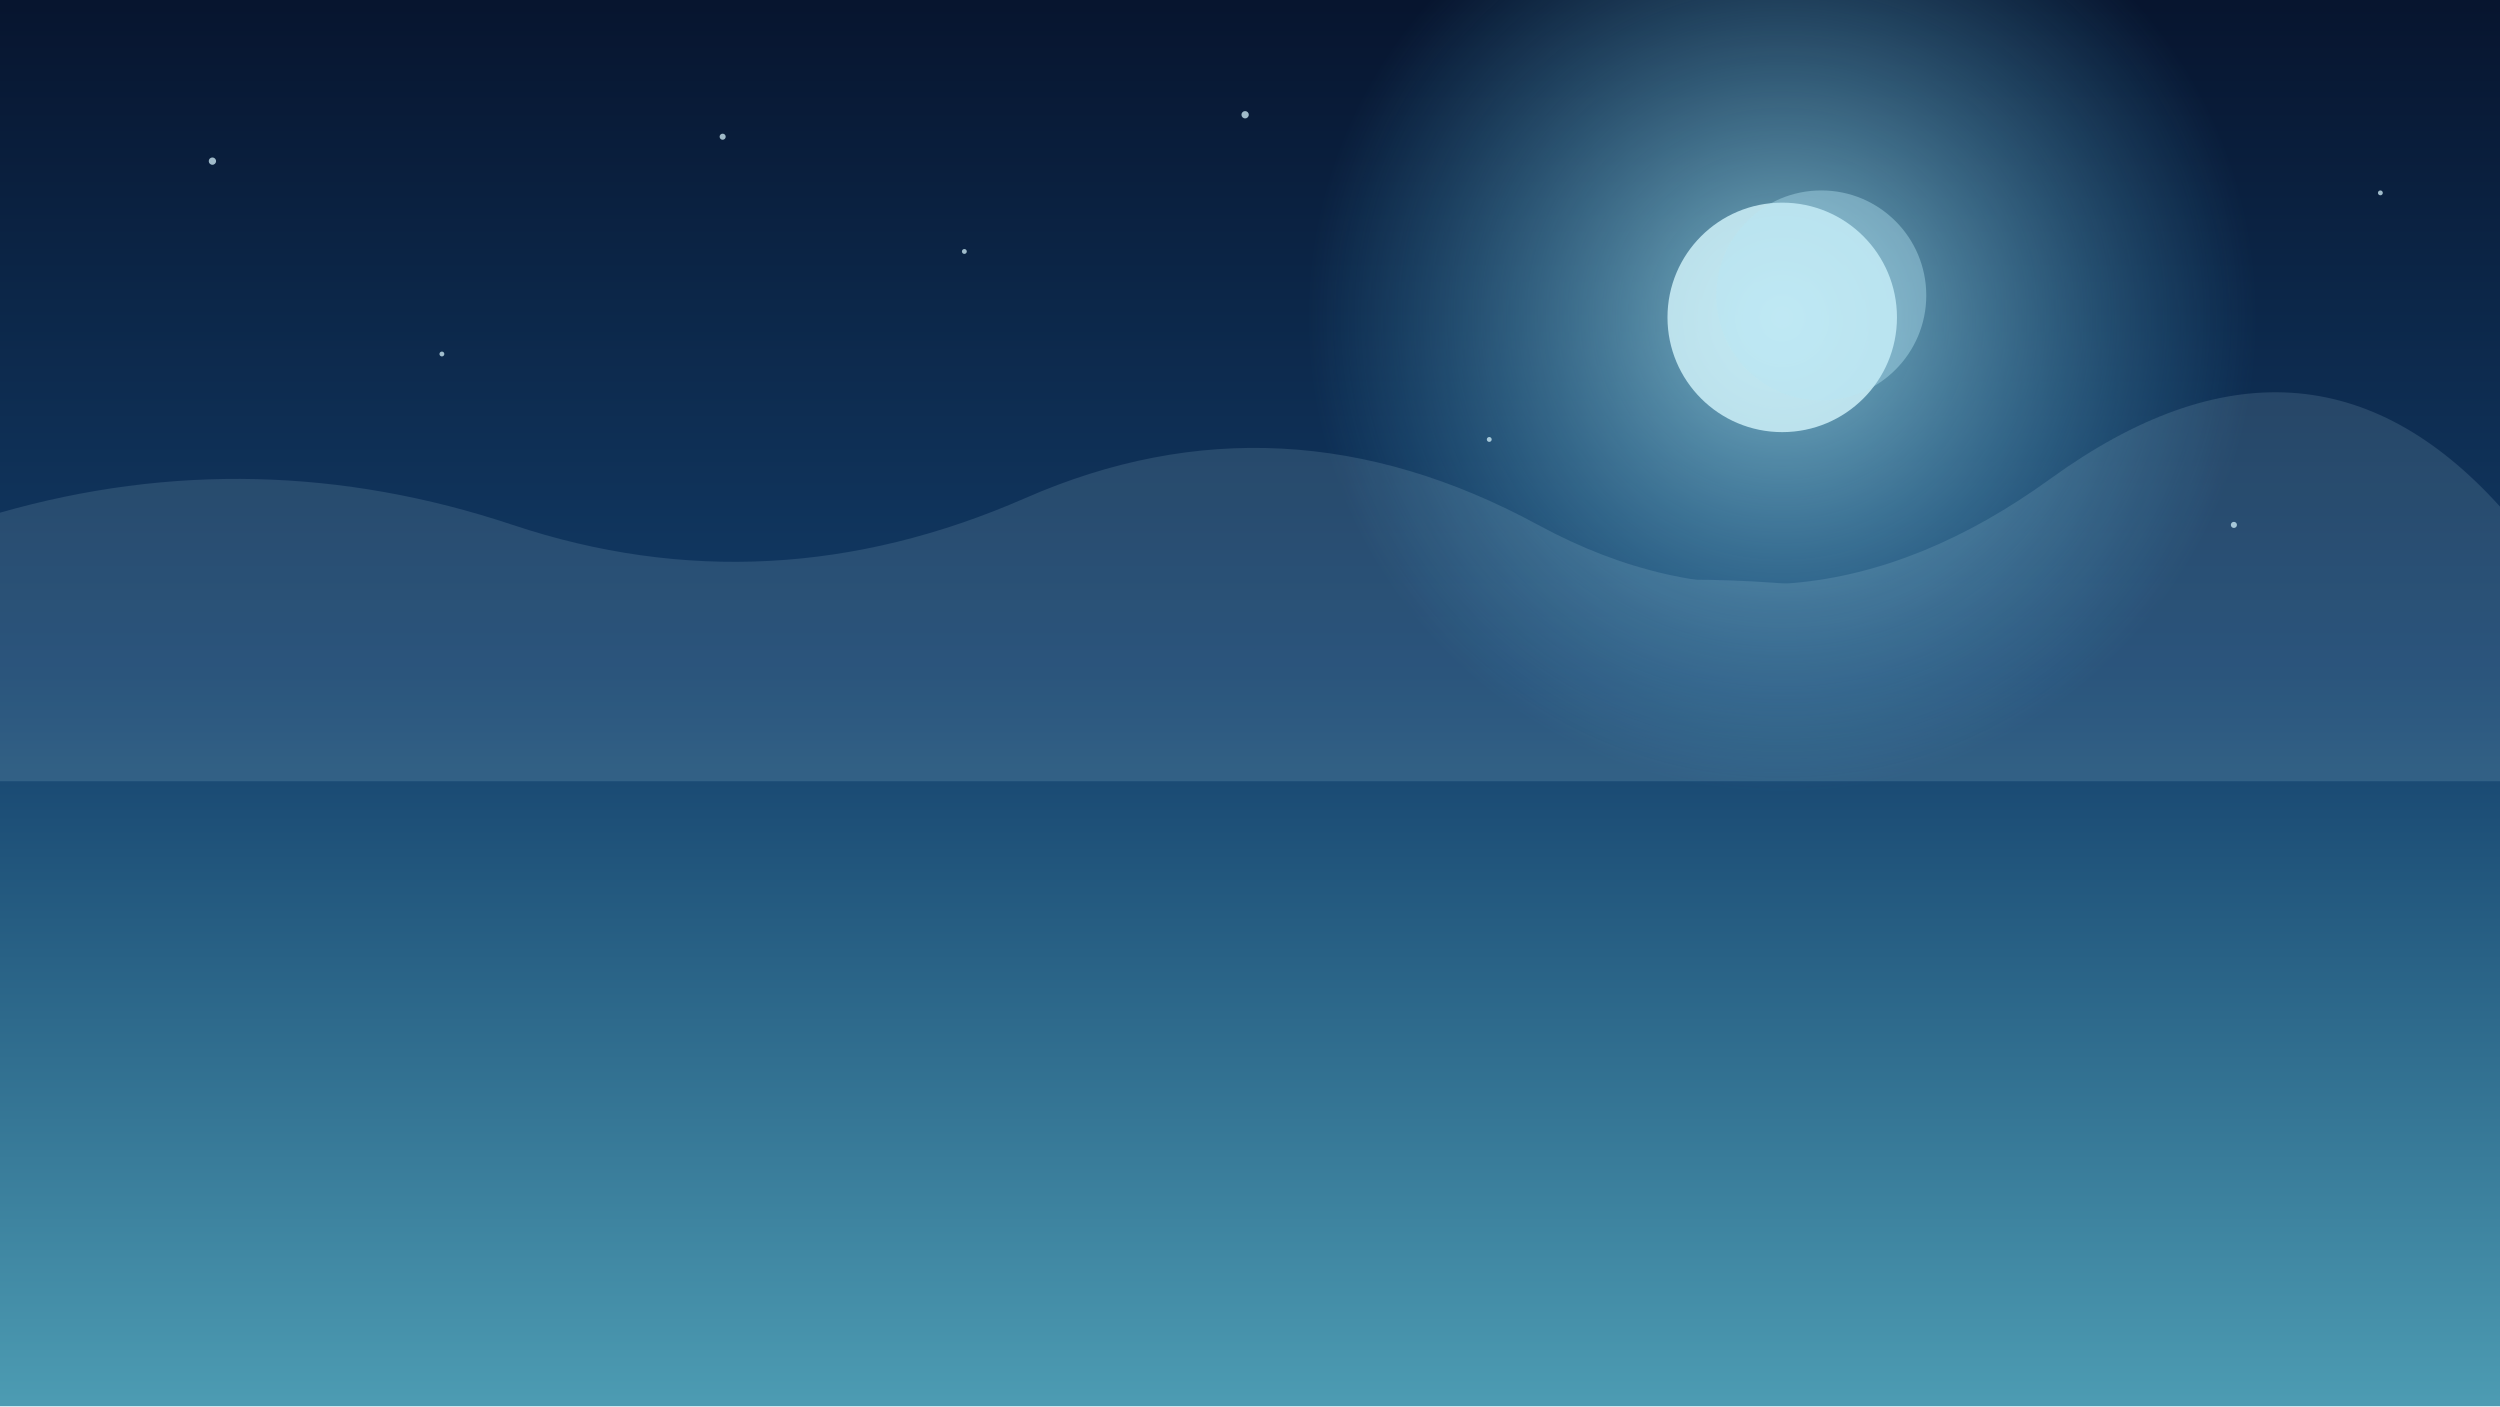
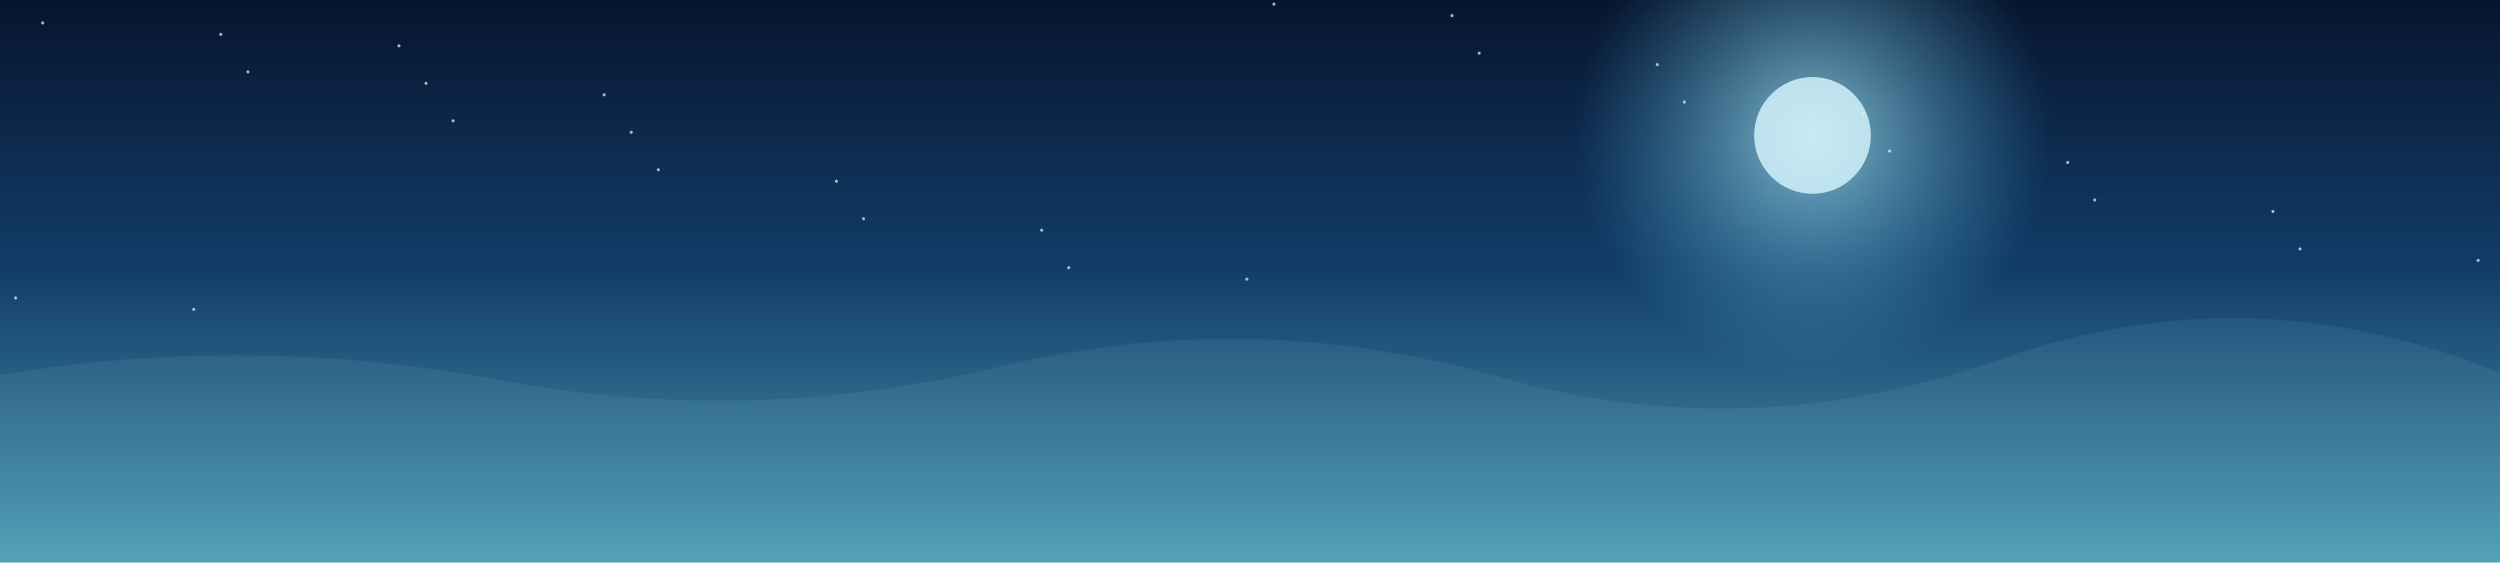
- <svg xmlns="http://www.w3.org/2000/svg" width="2048" height="1152" viewBox="0 0 2048 1152">
+ <svg xmlns="http://www.w3.org/2000/svg" width="2400" height="540" viewBox="0 0 2400 540">
  <defs>
    <linearGradient id="sky" x2="0" y2="1">
      <stop stop-color="#07152f" />
      <stop offset=".48" stop-color="#123d69" />
      <stop offset="1" stop-color="#4c9bb2" />
    </linearGradient>
    <radialGradient id="glow">
      <stop stop-color="#b4f6ff" stop-opacity=".7" />
      <stop offset="1" stop-color="#54bce8" stop-opacity="0" />
    </radialGradient>
  </defs>
-   <rect width="2048" height="1152" fill="url(#sky)" />
-   <circle cx="1460" cy="260" r="390" fill="url(#glow)" />
-   <circle cx="1460" cy="260" r="94" fill="#d7f8ff" opacity=".78" />
-   <circle cx="1492" cy="242" r="86" fill="#b6e7f4" opacity=".4" />
+   <rect width="2400" height="540" fill="url(#sky)" />
+   <circle cx="1740" cy="130" r="230" fill="url(#glow)" />
+   <circle cx="1740" cy="130" r="56" fill="#d7f8ff" opacity=".8" />
  <g fill="#d9f7ff" opacity=".72">
-     <circle cx="174" cy="132" r="3" />
-     <circle cx="362" cy="290" r="2" />
-     <circle cx="592" cy="112" r="2.5" />
-     <circle cx="790" cy="206" r="2" />
-     <circle cx="1020" cy="94" r="3" />
-     <circle cx="1220" cy="360" r="2" />
-     <circle cx="1830" cy="430" r="2.5" />
-     <circle cx="1950" cy="158" r="2" />
+     <circle cx="41" cy="22" r="1.5" />
+     <circle cx="238" cy="69" r="1.5" />
+     <circle cx="435" cy="116" r="1.5" />
+     <circle cx="632" cy="163" r="1.5" />
+     <circle cx="829" cy="210" r="1.5" />
+     <circle cx="1026" cy="257" r="1.5" />
+     <circle cx="1223" cy="4" r="1.5" />
+     <circle cx="1420" cy="51" r="1.5" />
+     <circle cx="1617" cy="98" r="1.5" />
+     <circle cx="1814" cy="145" r="1.5" />
+     <circle cx="2011" cy="192" r="1.5" />
+     <circle cx="2208" cy="239" r="1.5" />
+     <circle cx="15" cy="286" r="1.5" />
+     <circle cx="212" cy="33" r="1.5" />
+     <circle cx="409" cy="80" r="1.5" />
+     <circle cx="606" cy="127" r="1.5" />
+     <circle cx="803" cy="174" r="1.5" />
+     <circle cx="1000" cy="221" r="1.5" />
+     <circle cx="1197" cy="268" r="1.5" />
+     <circle cx="1394" cy="15" r="1.5" />
+     <circle cx="1591" cy="62" r="1.5" />
+     <circle cx="1788" cy="109" r="1.5" />
+     <circle cx="1985" cy="156" r="1.5" />
+     <circle cx="2182" cy="203" r="1.5" />
+     <circle cx="2379" cy="250" r="1.5" />
+     <circle cx="186" cy="297" r="1.5" />
+     <circle cx="383" cy="44" r="1.5" />
+     <circle cx="580" cy="91" r="1.5" />
  </g>
-   <g fill="#d1f4ff" opacity=".13">
-     <path d="M0 420 Q210 360 420 430 T840 408 T1260 430 T1680 392 T2048 415 V560 H0Z" />
-     <path d="M0 530 Q280 465 560 525 T1120 510 T1680 520 T2048 480 V640 H0Z" />
-   </g>
+   <path d="M0 360Q240 320 480 365T960 352T1440 362T1920 345T2400 358V540H0Z" fill="#b6f5ff" opacity=".07" />
</svg>
